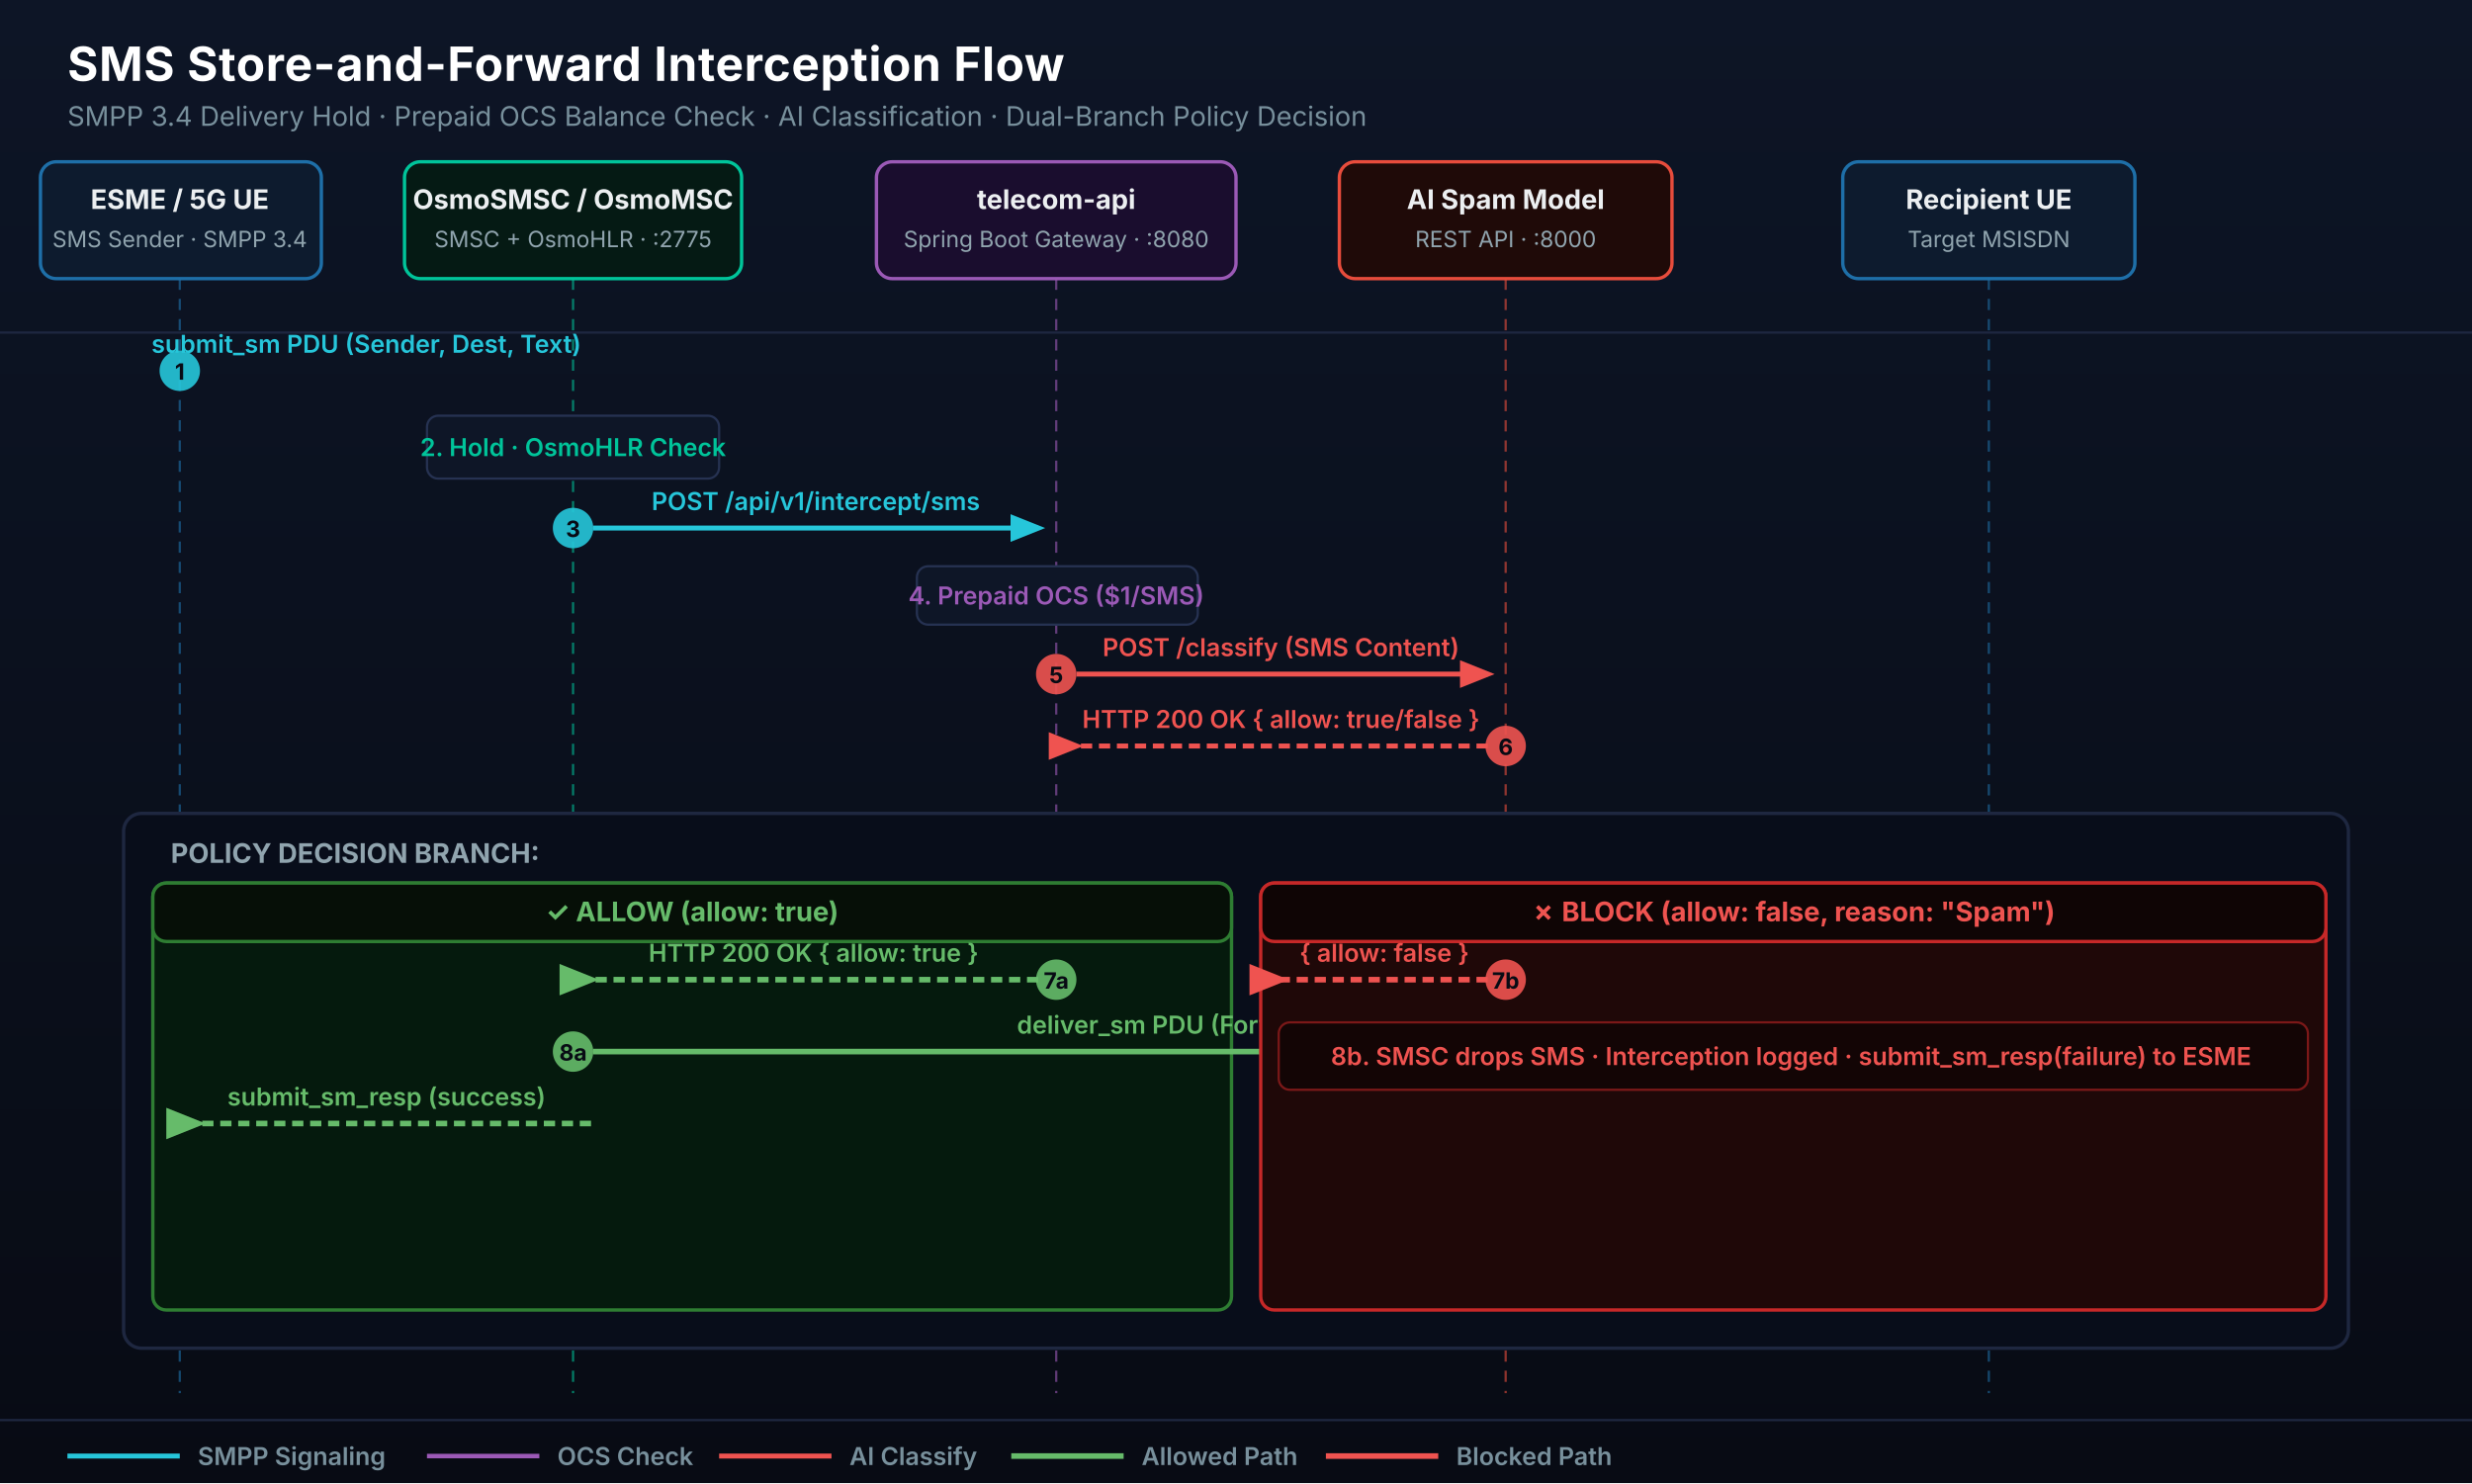
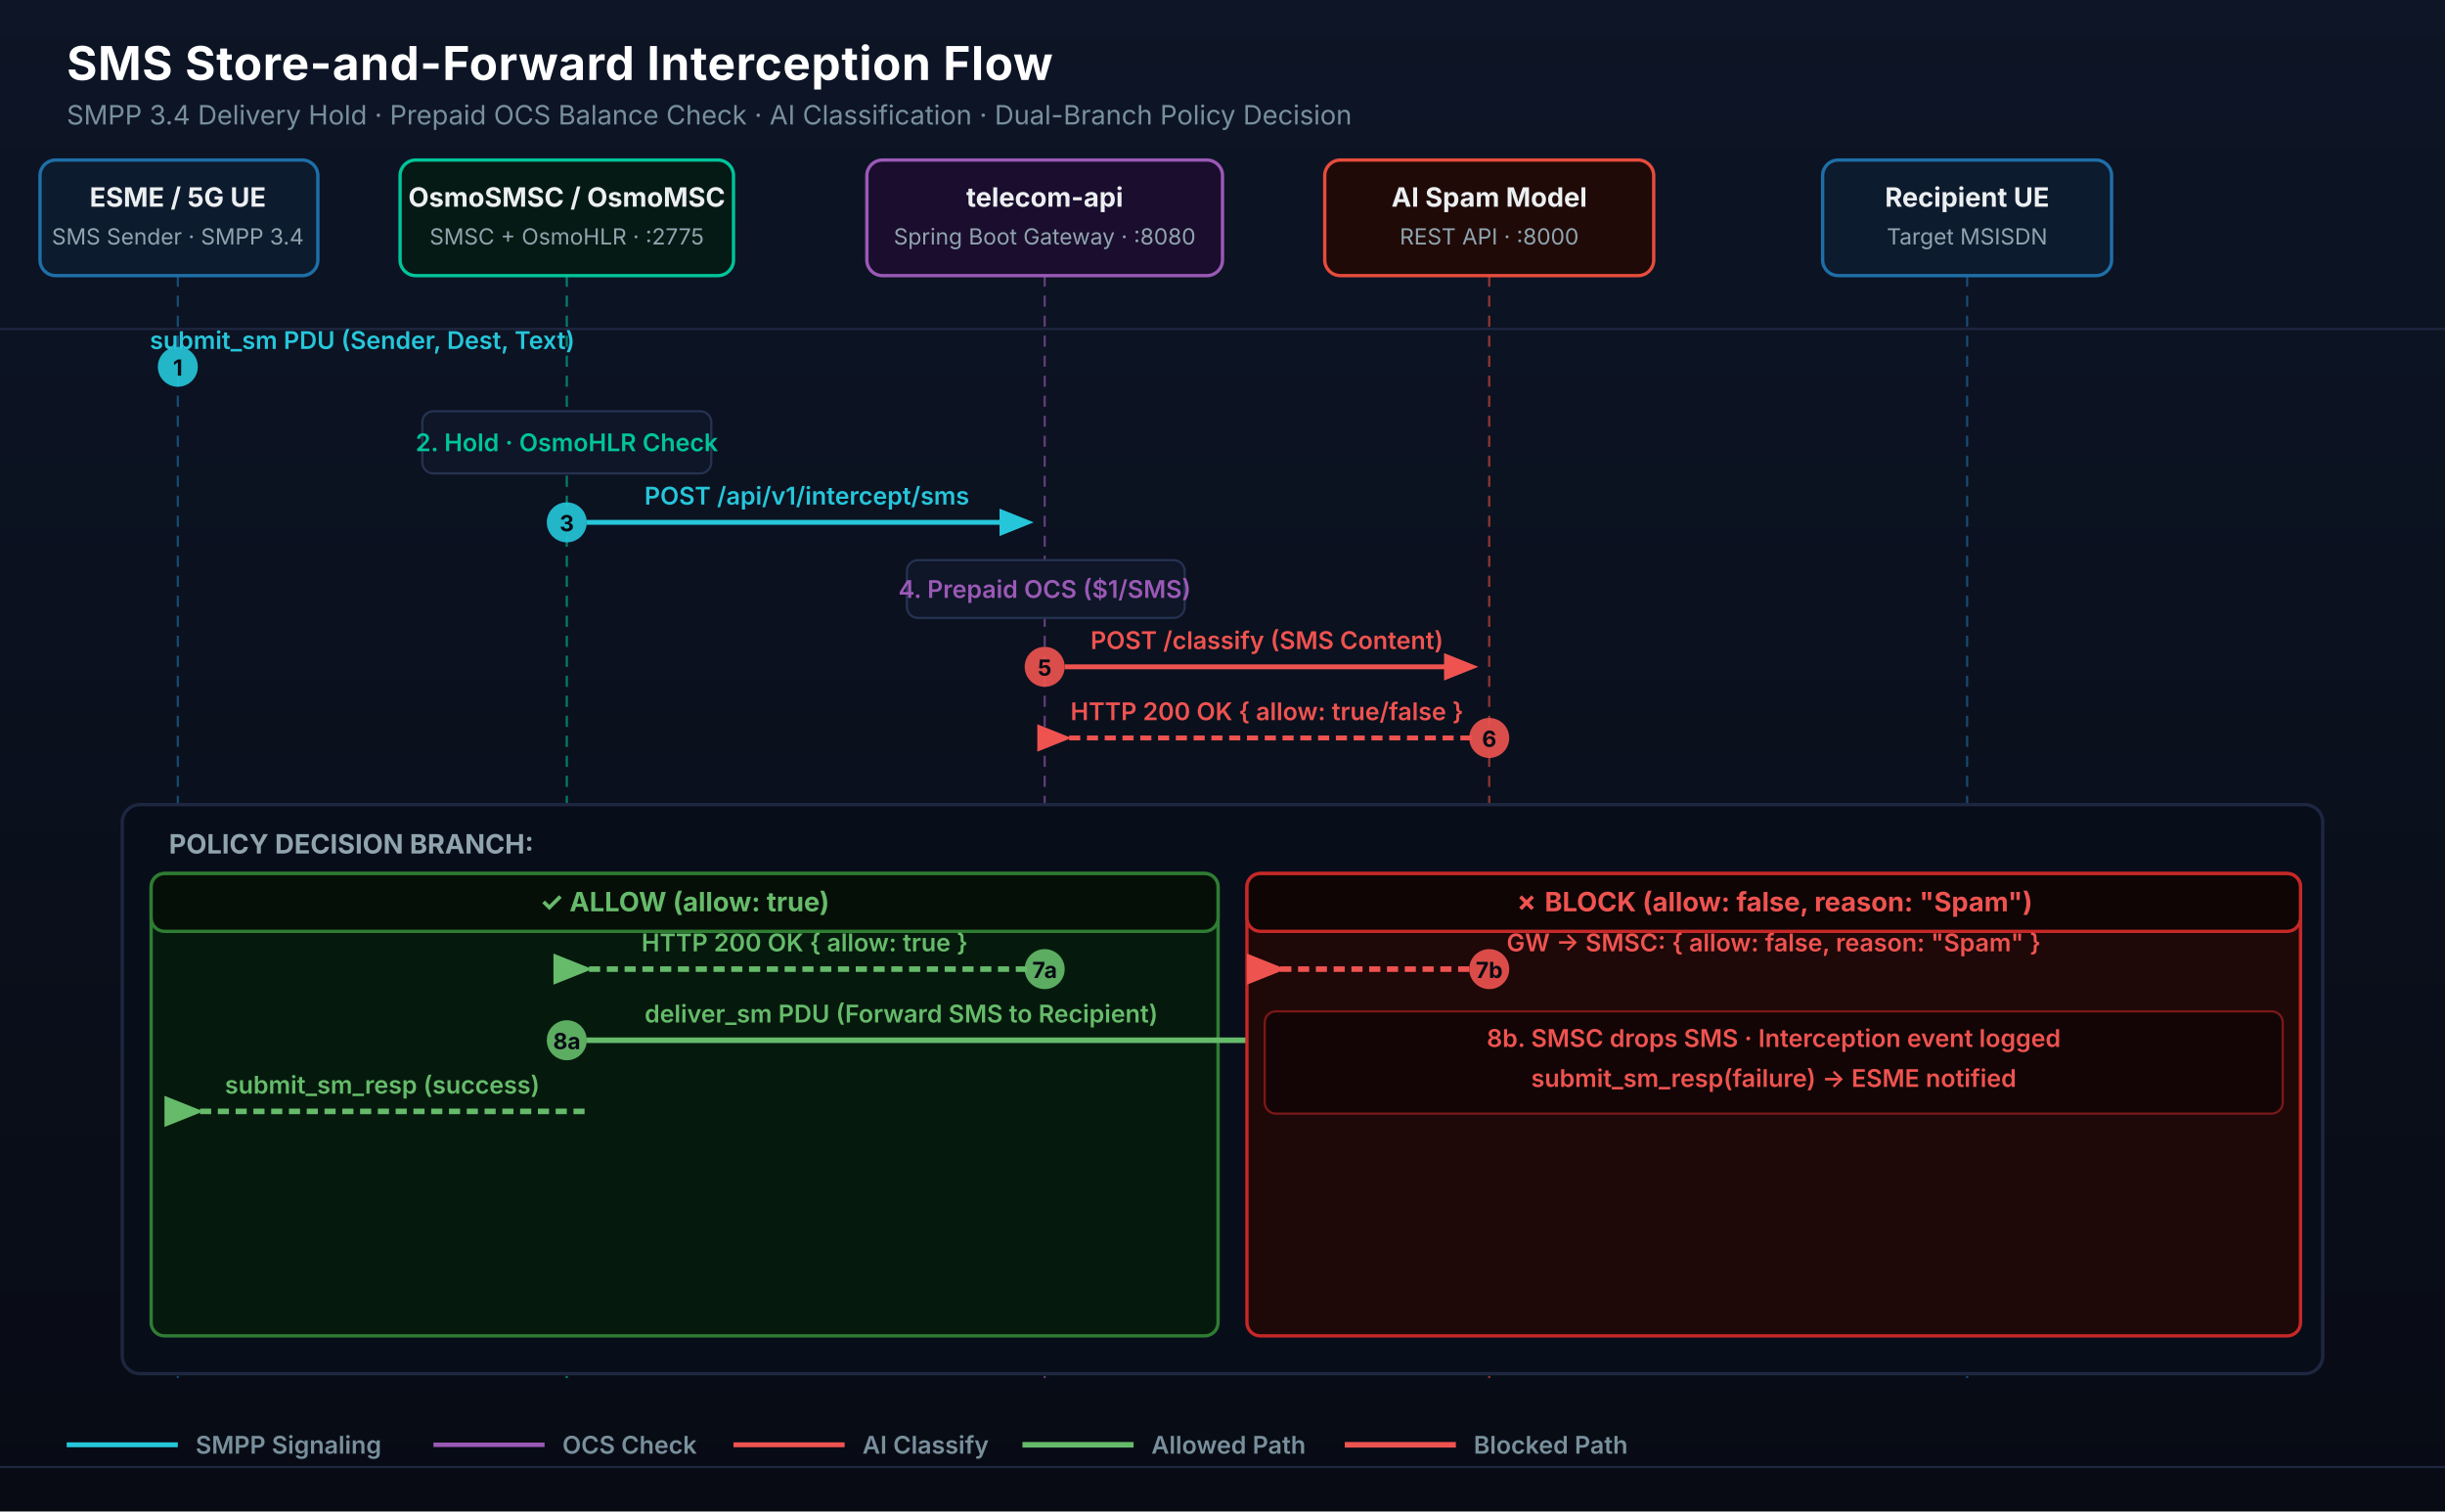
- <svg xmlns="http://www.w3.org/2000/svg" viewBox="0 0 1100 660" width="100%" height="100%">
+ <svg xmlns="http://www.w3.org/2000/svg" viewBox="0 0 1100 680" width="100%" height="100%">
  <defs>
    <style>
      .bg { fill: #080b14; }
      .panel-client { fill: #0d1b2e; stroke: #1e6fa8; stroke-width: 1.5; }
      .panel-core   { fill: #051a14; stroke: #00c49a; stroke-width: 1.5; }
      .panel-gw     { fill: #1a0d2e; stroke: #9b59b6; stroke-width: 1.5; }
      .panel-ai     { fill: #1f0a08; stroke: #e74c3c; stroke-width: 1.5; }

      .badge-num { font-family: Inter, system-ui, sans-serif; font-size: 10px; font-weight: 700; fill: #080b14; }
      .title-main { font-family: Inter, system-ui, sans-serif; font-size: 21px; font-weight: 700; fill: #ffffff; letter-spacing: 0.3px; }
      .title-sub  { font-family: Inter, system-ui, sans-serif; font-size: 12px; fill: #78909c; }
      .node-name  { font-family: Inter, system-ui, sans-serif; font-size: 12px; font-weight: 700; fill: #eceff1; }
      .node-sub   { font-family: Inter, system-ui, sans-serif; font-size: 10px; fill: #90a4ae; }
      .lbl        { font-family: Inter, system-ui, sans-serif; font-size: 11px; font-weight: 600; }
      .branch-lbl { font-family: Inter, system-ui, sans-serif; font-size: 12px; font-weight: 700; }

      .lifeline-client { stroke: #1e6fa8; stroke-width: 1; stroke-dasharray: 5,4; opacity: 0.6; }
      .lifeline-core   { stroke: #00c49a; stroke-width: 1; stroke-dasharray: 5,4; opacity: 0.6; }
      .lifeline-gw     { stroke: #9b59b6; stroke-width: 1; stroke-dasharray: 5,4; opacity: 0.6; }
      .lifeline-ai     { stroke: #e74c3c; stroke-width: 1; stroke-dasharray: 5,4; opacity: 0.6; }

      .arrow-smpp  { stroke: #26c6da; stroke-width: 2.2; fill: none; }
      .arrow-ocs   { stroke: #9b59b6; stroke-width: 2;   fill: none; }
      .arrow-ai    { stroke: #ef5350; stroke-width: 2.2; fill: none; }
      .arrow-allow { stroke: #66bb6a; stroke-width: 2.5; fill: none; }
      .arrow-block { stroke: #ef5350; stroke-width: 2.5; fill: none; }
      .arrow-resp  { stroke-dasharray: 5,3; }

      .divider { stroke: #1e2740; stroke-width: 1; }
      .branch-allow { fill: #051a0d; stroke: #2e7d32; stroke-width: 1.5; }
      .branch-block { fill: #1f0808; stroke: #c62828; stroke-width: 1.5; }
      .branch-label-allow { fill: #060f07; stroke: #2e7d32; stroke-width: 1.5; }
      .branch-label-block { fill: #0f0505; stroke: #c62828; stroke-width: 1.5; }
      .note-box { fill: #0e1627; stroke: #263252; stroke-width: 1; }
    </style>
    <marker id="h-smpp" viewBox="0 0 10 8" refX="8" refY="4" markerWidth="7" markerHeight="7" orient="auto">
      <path d="M 0 0 L 10 4 L 0 8 z" fill="#26c6da" />
    </marker>
    <marker id="h-smpp-l" viewBox="0 0 10 8" refX="2" refY="4" markerWidth="7" markerHeight="7" orient="auto-start-reverse">
      <path d="M 10 0 L 0 4 L 10 8 z" fill="#26c6da" />
    </marker>
    <marker id="h-ocs" viewBox="0 0 10 8" refX="8" refY="4" markerWidth="7" markerHeight="7" orient="auto">
      <path d="M 0 0 L 10 4 L 0 8 z" fill="#9b59b6" />
    </marker>
    <marker id="h-ai" viewBox="0 0 10 8" refX="8" refY="4" markerWidth="7" markerHeight="7" orient="auto">
      <path d="M 0 0 L 10 4 L 0 8 z" fill="#ef5350" />
    </marker>
    <marker id="h-ai-l" viewBox="0 0 10 8" refX="2" refY="4" markerWidth="7" markerHeight="7" orient="auto-start-reverse">
      <path d="M 10 0 L 0 4 L 10 8 z" fill="#ef5350" />
    </marker>
    <marker id="h-allow" viewBox="0 0 10 8" refX="8" refY="4" markerWidth="7" markerHeight="7" orient="auto">
      <path d="M 0 0 L 10 4 L 0 8 z" fill="#66bb6a" />
    </marker>
    <marker id="h-allow-l" viewBox="0 0 10 8" refX="2" refY="4" markerWidth="7" markerHeight="7" orient="auto-start-reverse">
      <path d="M 10 0 L 0 4 L 10 8 z" fill="#66bb6a" />
    </marker>
    <marker id="h-block" viewBox="0 0 10 8" refX="8" refY="4" markerWidth="7" markerHeight="7" orient="auto">
      <path d="M 0 0 L 10 4 L 0 8 z" fill="#ef5350" />
    </marker>
    <marker id="h-block-l" viewBox="0 0 10 8" refX="2" refY="4" markerWidth="7" markerHeight="7" orient="auto-start-reverse">
      <path d="M 10 0 L 0 4 L 10 8 z" fill="#ef5350" />
    </marker>
    <linearGradient id="grad-bg" x1="0" y1="0" x2="0" y2="1">
      <stop offset="0%" stop-color="#0d1526" />
      <stop offset="100%" stop-color="#080b14" />
    </linearGradient>
    <filter id="glow-teal">
      <feGaussianBlur stdDeviation="2.5" result="blur" />
      <feMerge>
        <feMergeNode in="blur" />
        <feMergeNode in="SourceGraphic" />
      </feMerge>
    </filter>
  </defs>
-   <rect width="1100" height="660" fill="url(#grad-bg)" />
+   <rect width="1100" height="680" fill="url(#grad-bg)" />
  <line x1="0" y1="148" x2="1100" y2="148" class="divider" />
-   <line x1="0" y1="632" x2="1100" y2="632" class="divider" />
+   <line x1="0" y1="660" x2="1100" y2="660" class="divider" />
  <text x="30" y="36" class="title-main">SMS Store-and-Forward Interception Flow</text>
  <text x="30" y="56" class="title-sub">SMPP 3.4 Delivery Hold · Prepaid OCS Balance Check · AI Classification · Dual-Branch Policy Decision</text>
  <rect x="18" y="72" width="125" height="52" rx="7" class="panel-client" />
  <text x="80" y="93" text-anchor="middle" class="node-name">ESME / 5G UE</text>
  <text x="80" y="110" text-anchor="middle" class="node-sub">SMS Sender · SMPP 3.4</text>
  <line x1="80" y1="124" x2="80" y2="620" class="lifeline-client" />
  <rect x="180" y="72" width="150" height="52" rx="7" class="panel-core" />
  <text x="255" y="93" text-anchor="middle" class="node-name">OsmoSMSC / OsmoMSC</text>
  <text x="255" y="110" text-anchor="middle" class="node-sub">SMSC + OsmoHLR · :2775</text>
  <line x1="255" y1="124" x2="255" y2="620" class="lifeline-core" />
  <rect x="390" y="72" width="160" height="52" rx="7" class="panel-gw" />
  <text x="470" y="93" text-anchor="middle" class="node-name">telecom-api</text>
  <text x="470" y="110" text-anchor="middle" class="node-sub">Spring Boot Gateway · :8080</text>
  <line x1="470" y1="124" x2="470" y2="620" class="lifeline-gw" />
  <rect x="596" y="72" width="148" height="52" rx="7" class="panel-ai" />
  <text x="670" y="93" text-anchor="middle" class="node-name">AI Spam Model</text>
  <text x="670" y="110" text-anchor="middle" class="node-sub">REST API · :8000</text>
  <line x1="670" y1="124" x2="670" y2="620" class="lifeline-ai" />
  <rect x="820" y="72" width="130" height="52" rx="7" class="panel-client" />
  <text x="885" y="93" text-anchor="middle" class="node-name">Recipient UE</text>
  <text x="885" y="110" text-anchor="middle" class="node-sub">Target MSISDN</text>
  <line x1="885" y1="124" x2="885" y2="620" class="lifeline-client" />
  <circle cx="80" cy="165" r="9" fill="#26c6da" opacity="0.9" />
  <text x="80" y="169" text-anchor="middle" class="badge-num">1</text>
  <line x1="89" y1="165" x2="247" y2="165" class="arrow-smpp" marker-end="url(#h-smpp)" filter="url(#glow-teal)" />
  <text x="163" y="157" text-anchor="middle" class="lbl" fill="#26c6da">submit_sm PDU (Sender, Dest, Text)</text>
  <rect x="190" y="185" width="130" height="28" rx="5" class="note-box" stroke="#00c49a" />
  <text x="255" y="203" text-anchor="middle" class="lbl" fill="#00c49a">2. Hold · OsmoHLR Check</text>
  <circle cx="255" cy="235" r="9" fill="#26c6da" opacity="0.9" />
  <text x="255" y="239" text-anchor="middle" class="badge-num">3</text>
  <line x1="264" y1="235" x2="462" y2="235" class="arrow-smpp" marker-end="url(#h-smpp)" />
  <text x="363" y="227" text-anchor="middle" class="lbl" fill="#26c6da">POST /api/v1/intercept/sms</text>
  <rect x="408" y="252" width="125" height="26" rx="5" class="note-box" stroke="#9b59b6" />
  <text x="470" y="269" text-anchor="middle" class="lbl" fill="#9b59b6">4. Prepaid OCS ($1/SMS)</text>
  <circle cx="470" cy="300" r="9" fill="#ef5350" opacity="0.9" />
  <text x="470" y="304" text-anchor="middle" class="badge-num">5</text>
  <line x1="479" y1="300" x2="662" y2="300" class="arrow-ai" marker-end="url(#h-ai)" />
  <text x="570" y="292" text-anchor="middle" class="lbl" fill="#ef5350">POST /classify (SMS Content)</text>
  <circle cx="670" cy="332" r="9" fill="#ef5350" opacity="0.9" />
  <text x="670" y="336" text-anchor="middle" class="badge-num">6</text>
  <line x1="662" y1="332" x2="479" y2="332" class="arrow-ai arrow-resp" stroke-dasharray="5,3" marker-end="url(#h-ai-l)" />
  <text x="570" y="324" text-anchor="middle" class="lbl" fill="#ef5350">HTTP 200 OK { allow: true/false }</text>
-   <rect x="55" y="362" width="990" height="238" rx="8" fill="#080d1a" stroke="#1e2740" stroke-width="1.5" />
+   <rect x="55" y="362" width="990" height="256" rx="8" fill="#080d1a" stroke="#1e2740" stroke-width="1.5" />
  <text x="76" y="384" class="branch-lbl" fill="#90a4ae">POLICY DECISION BRANCH:</text>
-   <rect x="68" y="393" width="480" height="190" rx="6" class="branch-allow" />
+   <rect x="68" y="393" width="480" height="208" rx="6" class="branch-allow" />
  <rect x="68" y="393" width="480" height="26" rx="6" class="branch-label-allow" />
  <text x="308" y="410" text-anchor="middle" class="branch-lbl" fill="#66bb6a">✓ ALLOW  (allow: true)</text>
  <circle cx="470" cy="436" r="9" fill="#66bb6a" opacity="0.9" />
  <text x="470" y="440" text-anchor="middle" class="badge-num" fill="#000">7a</text>
  <line x1="462" y1="436" x2="263" y2="436" class="arrow-allow arrow-resp" stroke-dasharray="5,3" marker-end="url(#h-allow-l)" />
  <text x="362" y="428" text-anchor="middle" class="lbl" fill="#66bb6a">HTTP 200 OK { allow: true }</text>
  <circle cx="255" cy="468" r="9" fill="#66bb6a" opacity="0.9" />
  <text x="255" y="472" text-anchor="middle" class="badge-num" fill="#000">8a</text>
  <line x1="264" y1="468" x2="877" y2="468" class="arrow-allow" marker-end="url(#h-allow)" />
-   <text x="568" y="460" text-anchor="middle" class="lbl" fill="#66bb6a">deliver_sm PDU (Forward SMS to Recipient)</text>
+   <text x="290" y="460" class="lbl" fill="#66bb6a">deliver_sm PDU (Forward SMS to Recipient)</text>
  <line x1="263" y1="500" x2="88" y2="500" class="arrow-allow arrow-resp" stroke-dasharray="5,3" marker-end="url(#h-allow-l)" />
  <text x="172" y="492" text-anchor="middle" class="lbl" fill="#66bb6a">submit_sm_resp (success)</text>
-   <rect x="561" y="393" width="474" height="190" rx="6" class="branch-block" />
+   <rect x="561" y="393" width="474" height="208" rx="6" class="branch-block" />
  <rect x="561" y="393" width="474" height="26" rx="6" class="branch-label-block" />
  <text x="798" y="410" text-anchor="middle" class="branch-lbl" fill="#ef5350">✗ BLOCK  (allow: false, reason: "Spam")</text>
  <circle cx="670" cy="436" r="9" fill="#ef5350" opacity="0.9" />
  <text x="670" y="440" text-anchor="middle" class="badge-num">7b</text>
-   <line x1="662" y1="436" x2="570" y2="436" class="arrow-block arrow-resp" stroke-dasharray="5,3" marker-end="url(#h-block-l)" />
-   <text x="616" y="428" text-anchor="middle" class="lbl" fill="#ef5350">{ allow: false }</text>
-   <rect x="569" y="455" width="458" height="30" rx="5" fill="#130505" stroke="#7b1818" stroke-width="1" />
-   <text x="797" y="474" text-anchor="middle" class="lbl" fill="#ef5350">8b. SMSC drops SMS · Interception logged · submit_sm_resp(failure) to ESME</text>
-   <line x1="30" y1="648" x2="80" y2="648" stroke="#26c6da" stroke-width="2.2" />
-   <text x="88" y="652" class="lbl" fill="#78909c" font-size="10">SMPP Signaling</text>
-   <line x1="190" y1="648" x2="240" y2="648" stroke="#9b59b6" stroke-width="2" />
-   <text x="248" y="652" class="lbl" fill="#78909c" font-size="10">OCS Check</text>
-   <line x1="320" y1="648" x2="370" y2="648" stroke="#ef5350" stroke-width="2.2" />
-   <text x="378" y="652" class="lbl" fill="#78909c" font-size="10">AI Classify</text>
-   <line x1="450" y1="648" x2="500" y2="648" stroke="#66bb6a" stroke-width="2.5" />
-   <text x="508" y="652" class="lbl" fill="#78909c" font-size="10">Allowed Path</text>
-   <line x1="590" y1="648" x2="640" y2="648" stroke="#ef5350" stroke-width="2.5" />
-   <text x="648" y="652" class="lbl" fill="#78909c" font-size="10">Blocked Path</text>
+   <line x1="661" y1="436" x2="575" y2="436" class="arrow-block arrow-resp" stroke-dasharray="5,3" marker-end="url(#h-block-l)" />
+   <text x="798" y="428" text-anchor="middle" class="lbl" fill="#ef5350">GW → SMSC: { allow: false, reason: "Spam" }</text>
+   <rect x="569" y="455" width="458" height="46" rx="5" fill="#130505" stroke="#7b1818" stroke-width="1" />
+   <text x="798" y="471" text-anchor="middle" class="lbl" fill="#ef5350">8b. SMSC drops SMS · Interception event logged</text>
+   <text x="798" y="489" text-anchor="middle" class="lbl" fill="#ef5350">submit_sm_resp(failure) → ESME notified</text>
+   <line x1="30" y1="650" x2="80" y2="650" stroke="#26c6da" stroke-width="2.2" />
+   <text x="88" y="654" class="lbl" fill="#78909c" font-size="10">SMPP Signaling</text>
+   <line x1="195" y1="650" x2="245" y2="650" stroke="#9b59b6" stroke-width="2" />
+   <text x="253" y="654" class="lbl" fill="#78909c" font-size="10">OCS Check</text>
+   <line x1="330" y1="650" x2="380" y2="650" stroke="#ef5350" stroke-width="2.2" />
+   <text x="388" y="654" class="lbl" fill="#78909c" font-size="10">AI Classify</text>
+   <line x1="460" y1="650" x2="510" y2="650" stroke="#66bb6a" stroke-width="2.5" />
+   <text x="518" y="654" class="lbl" fill="#78909c" font-size="10">Allowed Path</text>
+   <line x1="605" y1="650" x2="655" y2="650" stroke="#ef5350" stroke-width="2.5" />
+   <text x="663" y="654" class="lbl" fill="#78909c" font-size="10">Blocked Path</text>
</svg>
